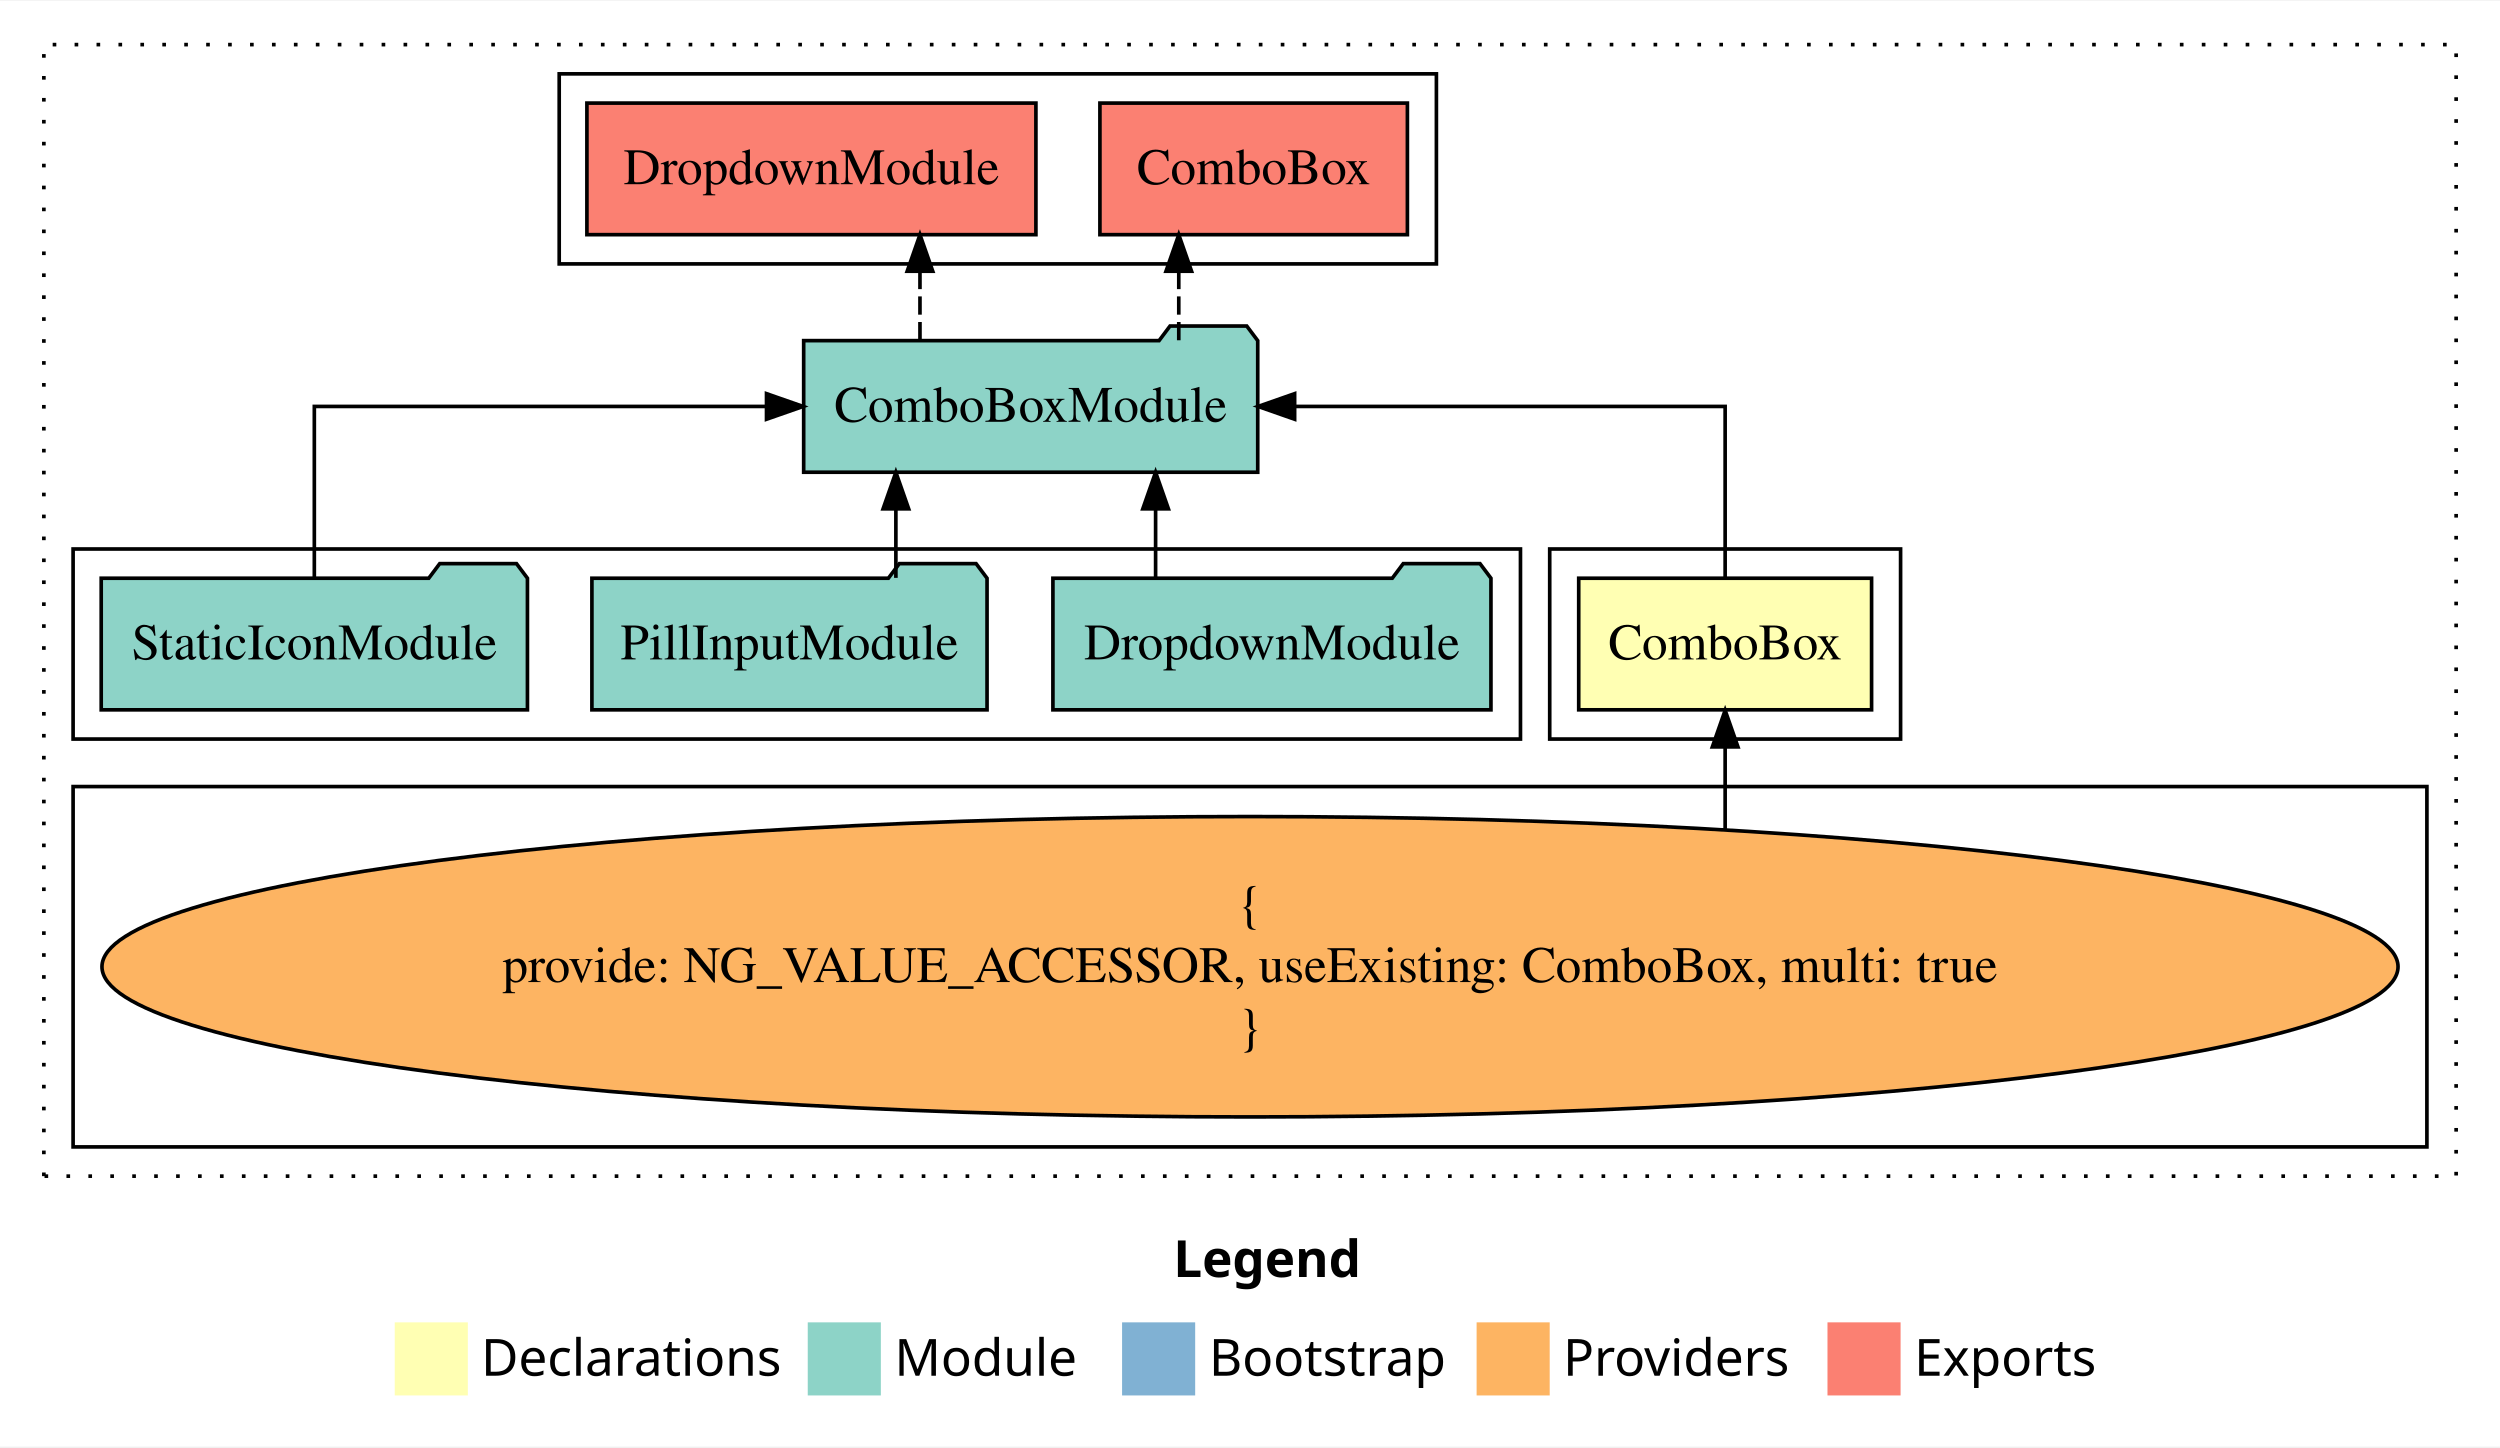
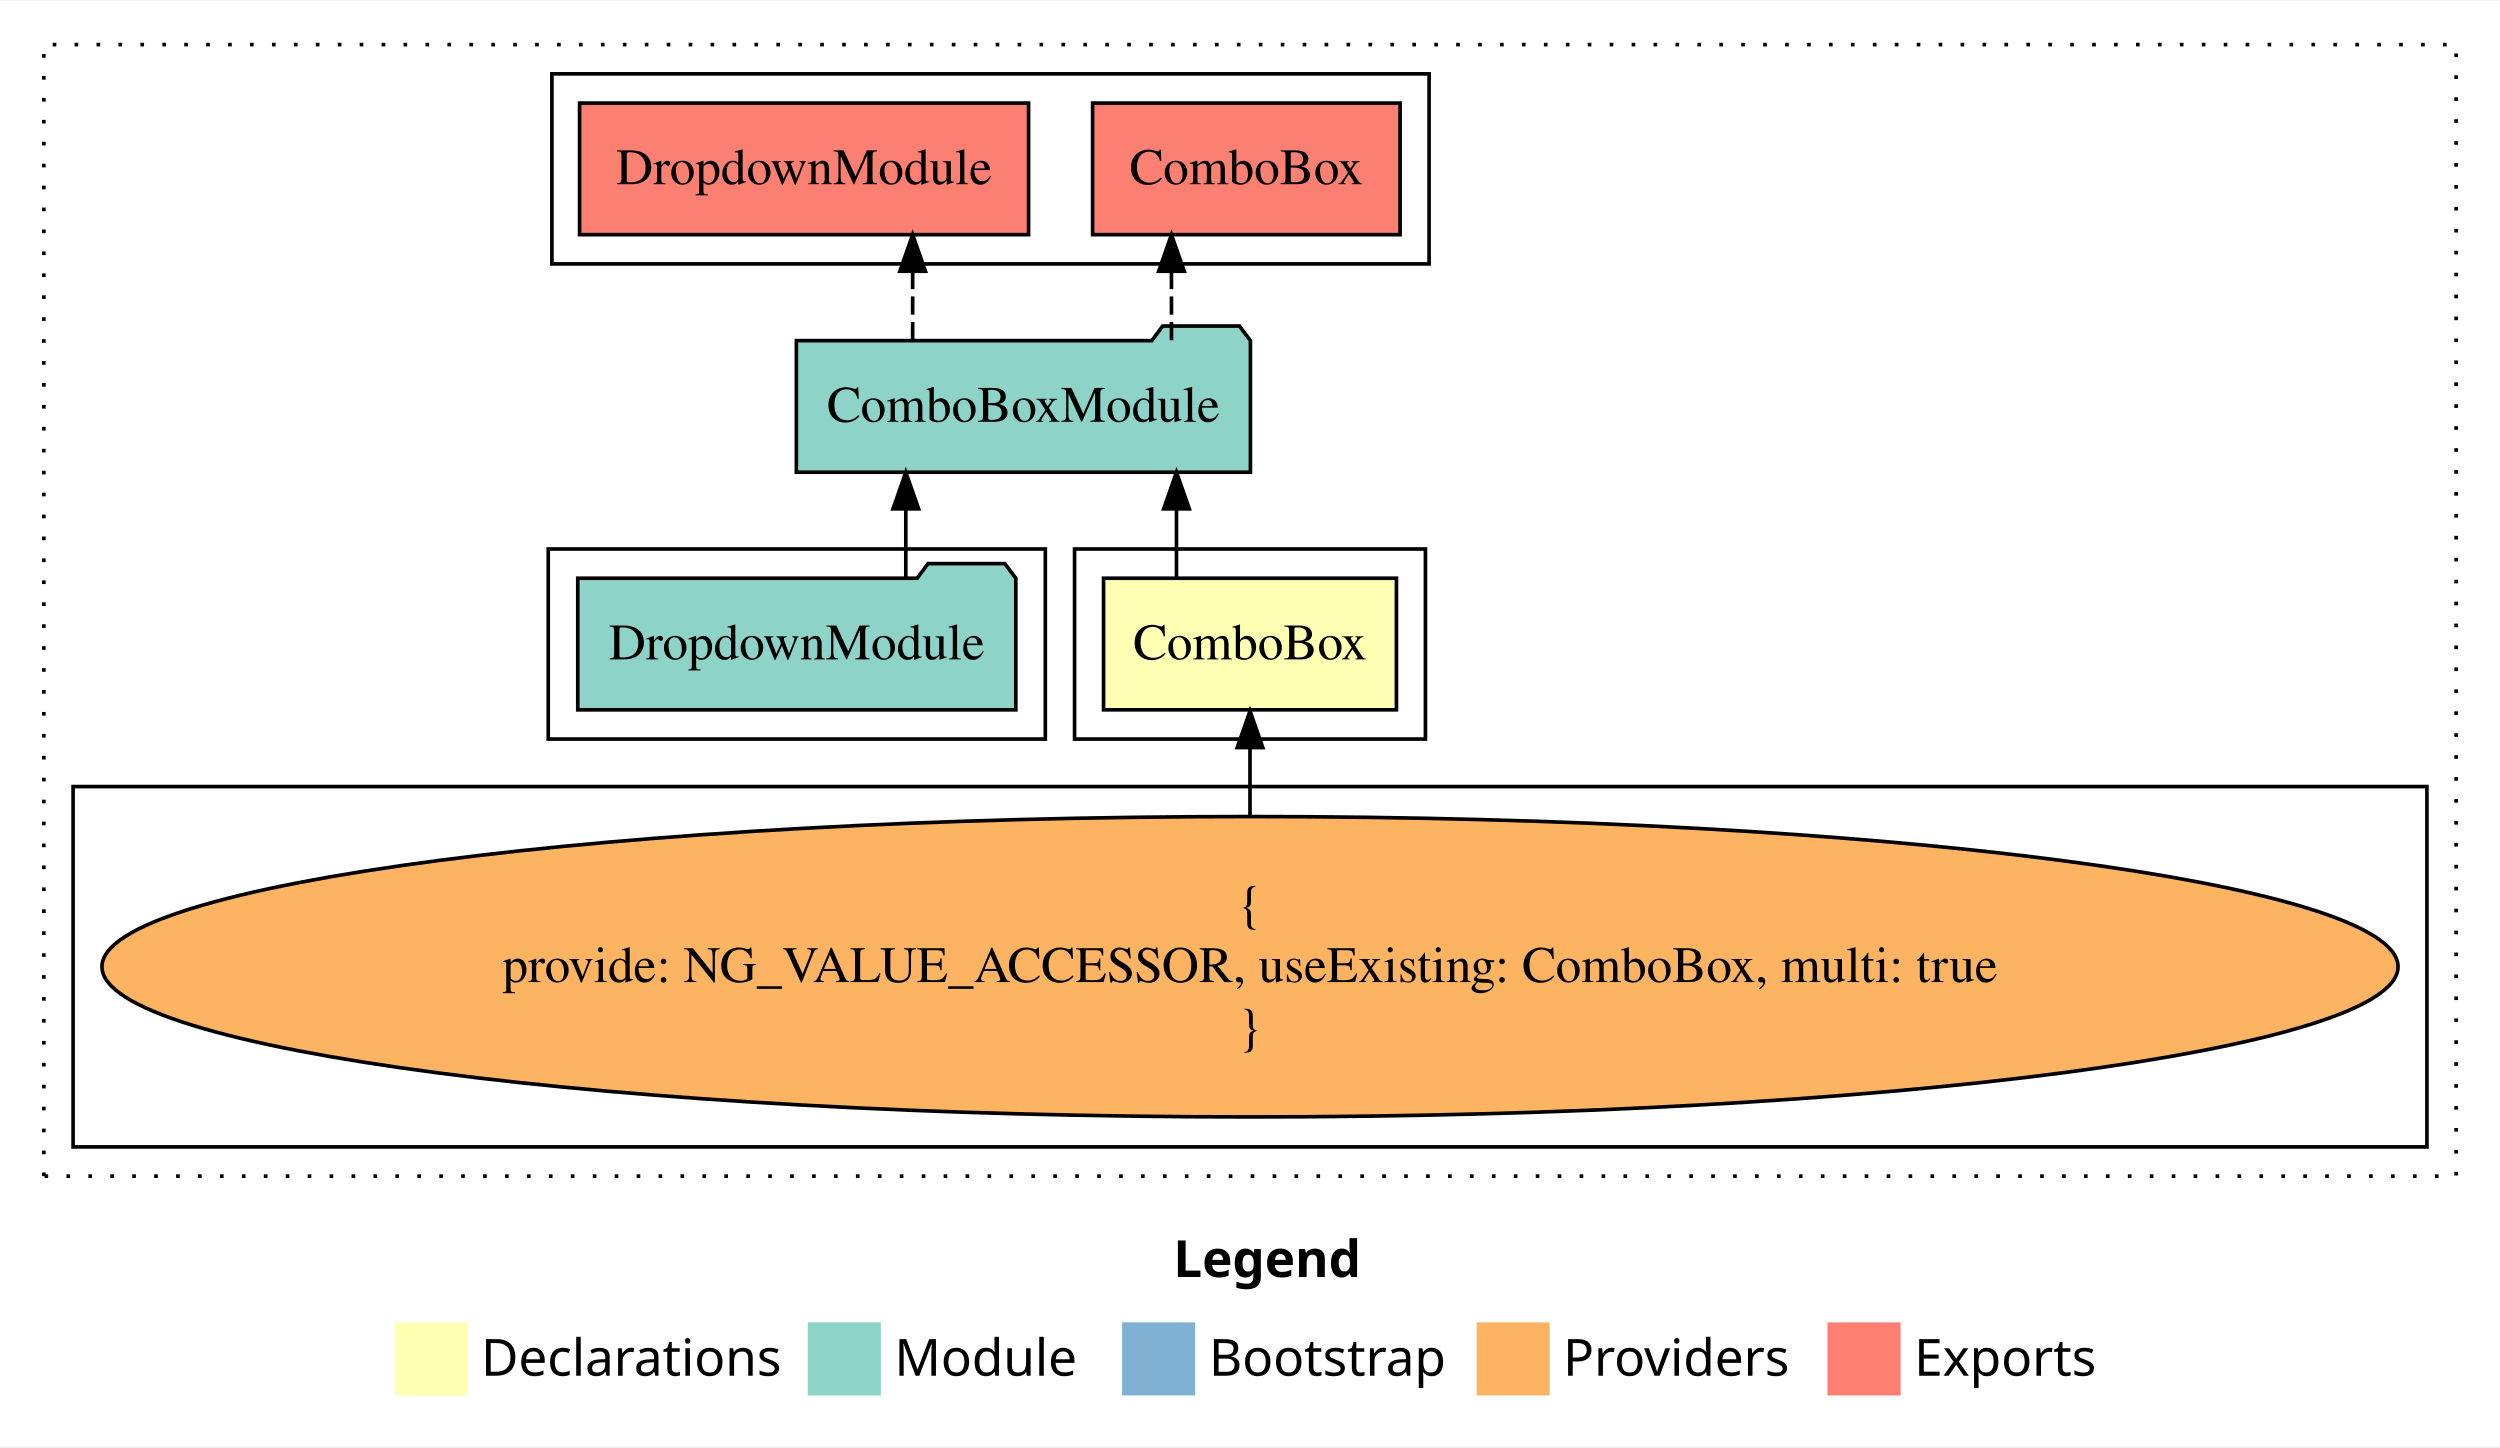
<svg xmlns="http://www.w3.org/2000/svg" width="684pt" height="396pt" viewBox="0.00 0.00 684.00 395.59">
  <g id="graph0" class="graph" transform="scale(1 1) rotate(0) translate(4 391.5901)">
    <polygon fill="#ffffff" stroke="transparent" points="-4,4 -4,-391.59 680,-391.59 680,4 -4,4" />
    <text text-anchor="start" x="317.009" y="-42.4" font-family="sans-serif" font-weight="bold" font-size="14.00" fill="#000000">Legend</text>
    <polygon fill="#ffffb3" stroke="transparent" points="104,-10 104,-30 124,-30 124,-10 104,-10" />
    <text text-anchor="start" x="127.629" y="-15.4" font-family="sans-serif" font-size="14.00" fill="#000000">  Declarations</text>
    <polygon fill="#8dd3c7" stroke="transparent" points="217,-10 217,-30 237,-30 237,-10 217,-10" />
    <text text-anchor="start" x="240.725" y="-15.4" font-family="sans-serif" font-size="14.00" fill="#000000">  Module</text>
    <polygon fill="#80b1d3" stroke="transparent" points="303,-10 303,-30 323,-30 323,-10 303,-10" />
    <text text-anchor="start" x="326.781" y="-15.4" font-family="sans-serif" font-size="14.00" fill="#000000">  Bootstrap</text>
    <polygon fill="#fdb462" stroke="transparent" points="400,-10 400,-30 420,-30 420,-10 400,-10" />
    <text text-anchor="start" x="423.673" y="-15.4" font-family="sans-serif" font-size="14.00" fill="#000000">  Providers</text>
    <polygon fill="#fb8072" stroke="transparent" points="496,-10 496,-30 516,-30 516,-10 496,-10" />
    <text text-anchor="start" x="519.726" y="-15.4" font-family="sans-serif" font-size="14.00" fill="#000000">  Exports</text>
    <g id="clust1" class="cluster">
      <polygon fill="none" stroke="#000000" stroke-dasharray="1,5" points="8,-70 8,-379.59 668,-379.59 668,-70 8,-70" />
    </g>
    <g id="clust2" class="cluster">
-       <polygon fill="none" stroke="#000000" points="420,-189.59 420,-241.59 516,-241.59 516,-189.59 420,-189.59" />
+       <polygon fill="none" stroke="#000000" points="290,-189.59 290,-241.59 386,-241.59 386,-189.59 290,-189.59" />
    </g>
    <g id="clust3" class="cluster">
      <polygon fill="none" stroke="#000000" points="16,-78 16,-176.59 660,-176.59 660,-78 16,-78" />
    </g>
    <g id="clust4" class="cluster">
-       <polygon fill="none" stroke="#000000" points="16,-189.59 16,-241.59 412,-241.59 412,-189.59 16,-189.59" />
+       <polygon fill="none" stroke="#000000" points="146,-189.59 146,-241.59 282,-241.59 282,-189.59 146,-189.59" />
    </g>
    <g id="clust5" class="cluster">
-       <polygon fill="none" stroke="#000000" points="149,-319.59 149,-371.59 389,-371.59 389,-319.59 149,-319.59" />
+       <polygon fill="none" stroke="#000000" points="147,-319.59 147,-371.59 387,-371.59 387,-319.59 147,-319.59" />
    </g>
    <g id="node1" class="node">
-       <polygon fill="#ffffb3" stroke="#000000" points="508.065,-233.59 427.935,-233.59 427.935,-197.59 508.065,-197.59 508.065,-233.59" />
-       <text text-anchor="middle" x="468" y="-211.39" font-family="Times,serif" font-size="14.00" fill="#000000">ComboBox</text>
+       <polygon fill="#ffffb3" stroke="#000000" points="378.065,-233.59 297.935,-233.59 297.935,-197.59 378.065,-197.59 378.065,-233.59" />
+       <text text-anchor="middle" x="338" y="-211.39" font-family="Times,serif" font-size="14.00" fill="#000000">ComboBox</text>
    </g>
    <g id="node2" class="node">
-       <polygon fill="#8dd3c7" stroke="#000000" points="340.114,-298.59 337.114,-302.59 316.114,-302.59 313.114,-298.59 215.886,-298.59 215.886,-262.59 340.114,-262.59 340.114,-298.59" />
-       <text text-anchor="middle" x="278" y="-276.39" font-family="Times,serif" font-size="14.00" fill="#000000">ComboBoxModule</text>
+       <polygon fill="#8dd3c7" stroke="#000000" points="338.114,-298.59 335.114,-302.59 314.114,-302.59 311.114,-298.59 213.886,-298.59 213.886,-262.59 338.114,-262.59 338.114,-298.59" />
+       <text text-anchor="middle" x="276" y="-276.39" font-family="Times,serif" font-size="14.00" fill="#000000">ComboBoxModule</text>
    </g>
    <g id="edge1" class="edge">
-       <path fill="none" stroke="#000000" d="M468,-233.696C468,-252.929 468,-280.59 468,-280.59 468,-280.59 350.213,-280.59 350.213,-280.59" />
-       <polygon fill="#000000" stroke="#000000" points="350.213,-277.09 340.213,-280.59 350.213,-284.09 350.213,-277.09" />
+       <path fill="none" stroke="#000000" d="M317.887,-233.696C317.887,-233.696 317.887,-252.581 317.887,-252.581" />
+       <polygon fill="#000000" stroke="#000000" points="314.387,-252.581 317.887,-262.581 321.387,-252.581 314.387,-252.581" />
    </g>
-     <g id="node7" class="node">
-       <polygon fill="#fb8072" stroke="#000000" points="381.064,-363.59 296.936,-363.59 296.936,-327.59 381.064,-327.59 381.064,-363.59" />
-       <text text-anchor="middle" x="339" y="-341.39" font-family="Times,serif" font-size="14.00" fill="#000000">ComboBox </text>
+     <g id="node5" class="node">
+       <polygon fill="#fb8072" stroke="#000000" points="379.064,-363.59 294.936,-363.59 294.936,-327.59 379.064,-327.59 379.064,-363.59" />
+       <text text-anchor="middle" x="337" y="-341.39" font-family="Times,serif" font-size="14.00" fill="#000000">ComboBox </text>
    </g>
-     <g id="edge6" class="edge">
-       <path fill="none" stroke="#000000" stroke-dasharray="5,2" d="M318.512,-298.696C318.512,-298.696 318.512,-317.581 318.512,-317.581" />
-       <polygon fill="#000000" stroke="#000000" points="315.012,-317.581 318.512,-327.581 322.012,-317.581 315.012,-317.581" />
+     <g id="edge4" class="edge">
+       <path fill="none" stroke="#000000" stroke-dasharray="5,2" d="M316.512,-298.696C316.512,-298.696 316.512,-317.581 316.512,-317.581" />
+       <polygon fill="#000000" stroke="#000000" points="313.012,-317.581 316.512,-327.581 320.012,-317.581 313.012,-317.581" />
    </g>
-     <g id="node8" class="node">
-       <polygon fill="#fb8072" stroke="#000000" points="279.424,-363.59 156.576,-363.59 156.576,-327.59 279.424,-327.59 279.424,-363.59" />
-       <text text-anchor="middle" x="218" y="-341.39" font-family="Times,serif" font-size="14.00" fill="#000000">DropdownModule </text>
+     <g id="node6" class="node">
+       <polygon fill="#fb8072" stroke="#000000" points="277.424,-363.59 154.576,-363.59 154.576,-327.59 277.424,-327.59 277.424,-363.59" />
+       <text text-anchor="middle" x="216" y="-341.39" font-family="Times,serif" font-size="14.00" fill="#000000">DropdownModule </text>
    </g>
-     <g id="edge7" class="edge">
-       <path fill="none" stroke="#000000" stroke-dasharray="5,2" d="M247.702,-298.696C247.702,-298.696 247.702,-317.581 247.702,-317.581" />
-       <polygon fill="#000000" stroke="#000000" points="244.203,-317.581 247.702,-327.581 251.203,-317.581 244.203,-317.581" />
+     <g id="edge5" class="edge">
+       <path fill="none" stroke="#000000" stroke-dasharray="5,2" d="M245.702,-298.696C245.702,-298.696 245.702,-317.581 245.702,-317.581" />
+       <polygon fill="#000000" stroke="#000000" points="242.203,-317.581 245.702,-327.581 249.203,-317.581 242.203,-317.581" />
    </g>
    <g id="node3" class="node">
      <ellipse fill="#fdb462" stroke="#000000" cx="338" cy="-127.295" rx="314.104" ry="41.091" />
      <text text-anchor="middle" x="338" y="-139.895" font-family="Times,serif" font-size="14.00" fill="#000000">{</text>
      <text text-anchor="middle" x="338" y="-123.095" font-family="Times,serif" font-size="14.00" fill="#000000">    provide: NG_VALUE_ACCESSOR, useExisting: ComboBox, multi: true</text>
      <text text-anchor="middle" x="338" y="-106.295" font-family="Times,serif" font-size="14.00" fill="#000000">}</text>
    </g>
    <g id="edge2" class="edge">
-       <path fill="none" stroke="#000000" d="M468,-164.996C468,-164.996 468,-187.449 468,-187.449" />
-       <polygon fill="#000000" stroke="#000000" points="464.5,-187.449 468,-197.449 471.5,-187.449 464.5,-187.449" />
+       <path fill="none" stroke="#000000" d="M338,-168.599C338,-168.599 338,-187.255 338,-187.255" />
+       <polygon fill="#000000" stroke="#000000" points="334.5,-187.255 338,-197.255 341.5,-187.255 334.5,-187.255" />
    </g>
    <g id="node4" class="node">
-       <polygon fill="#8dd3c7" stroke="#000000" points="403.924,-233.59 400.924,-237.59 379.924,-237.59 376.924,-233.59 284.076,-233.59 284.076,-197.59 403.924,-197.59 403.924,-233.59" />
-       <text text-anchor="middle" x="344" y="-211.39" font-family="Times,serif" font-size="14.00" fill="#000000">DropdownModule</text>
+       <polygon fill="#8dd3c7" stroke="#000000" points="273.924,-233.59 270.924,-237.59 249.924,-237.59 246.924,-233.59 154.076,-233.59 154.076,-197.59 273.924,-197.59 273.924,-233.59" />
+       <text text-anchor="middle" x="214" y="-211.39" font-family="Times,serif" font-size="14.00" fill="#000000">DropdownModule</text>
    </g>
    <g id="edge3" class="edge">
-       <path fill="none" stroke="#000000" d="M312.173,-233.696C312.173,-233.696 312.173,-252.581 312.173,-252.581" />
-       <polygon fill="#000000" stroke="#000000" points="308.673,-252.581 312.173,-262.581 315.673,-252.581 308.673,-252.581" />
-     </g>
-     <g id="node5" class="node">
-       <polygon fill="#8dd3c7" stroke="#000000" points="266.056,-233.59 263.056,-237.59 242.056,-237.59 239.056,-233.59 157.944,-233.59 157.944,-197.59 266.056,-197.59 266.056,-233.59" />
-       <text text-anchor="middle" x="212" y="-211.39" font-family="Times,serif" font-size="14.00" fill="#000000">PillInputModule</text>
-     </g>
-     <g id="edge4" class="edge">
-       <path fill="none" stroke="#000000" d="M241.111,-233.696C241.111,-233.696 241.111,-252.581 241.111,-252.581" />
-       <polygon fill="#000000" stroke="#000000" points="237.611,-252.581 241.111,-262.581 244.611,-252.581 237.611,-252.581" />
-     </g>
-     <g id="node6" class="node">
-       <polygon fill="#8dd3c7" stroke="#000000" points="140.309,-233.59 137.309,-237.59 116.309,-237.59 113.309,-233.59 23.691,-233.59 23.691,-197.59 140.309,-197.59 140.309,-233.59" />
-       <text text-anchor="middle" x="82" y="-211.39" font-family="Times,serif" font-size="14.00" fill="#000000">StaticIconModule</text>
-     </g>
-     <g id="edge5" class="edge">
-       <path fill="none" stroke="#000000" d="M82,-233.696C82,-252.929 82,-280.59 82,-280.59 82,-280.59 205.715,-280.59 205.715,-280.59" />
-       <polygon fill="#000000" stroke="#000000" points="205.715,-284.09 215.715,-280.59 205.715,-277.09 205.715,-284.09" />
+       <path fill="none" stroke="#000000" d="M243.827,-233.696C243.827,-233.696 243.827,-252.581 243.827,-252.581" />
+       <polygon fill="#000000" stroke="#000000" points="240.328,-252.581 243.827,-262.581 247.328,-252.581 240.328,-252.581" />
    </g>
  </g>
</svg>
